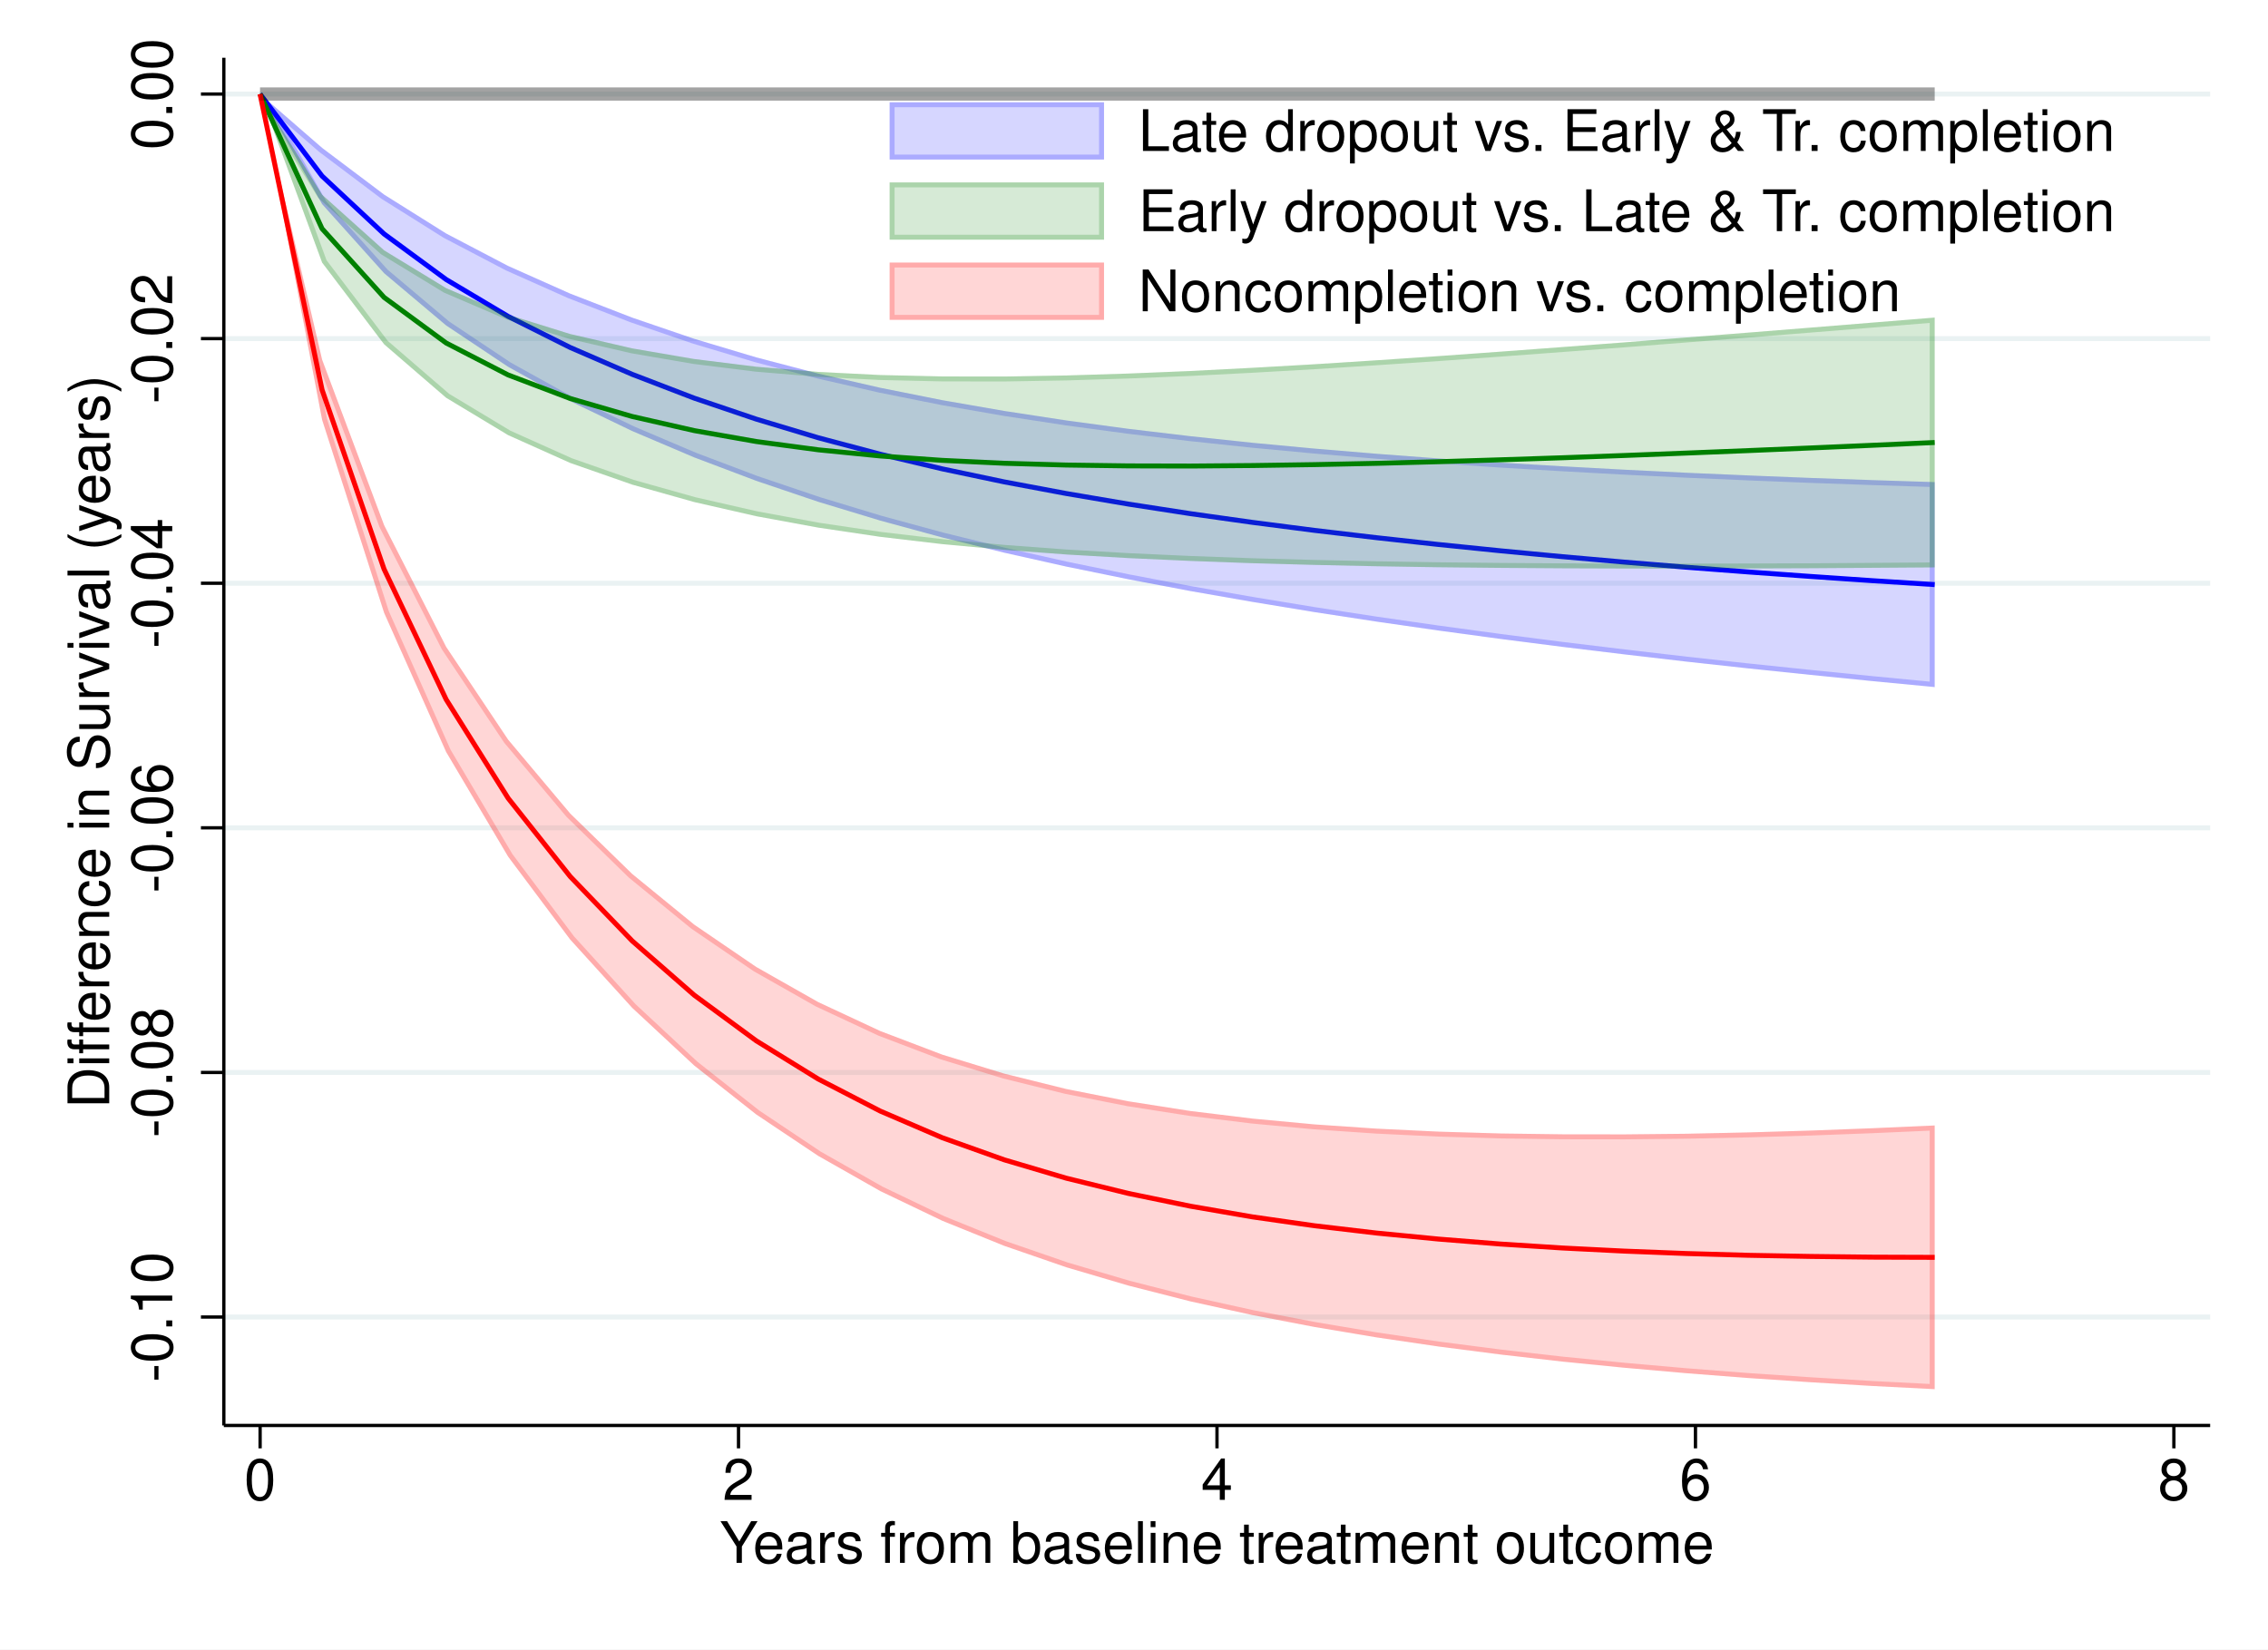
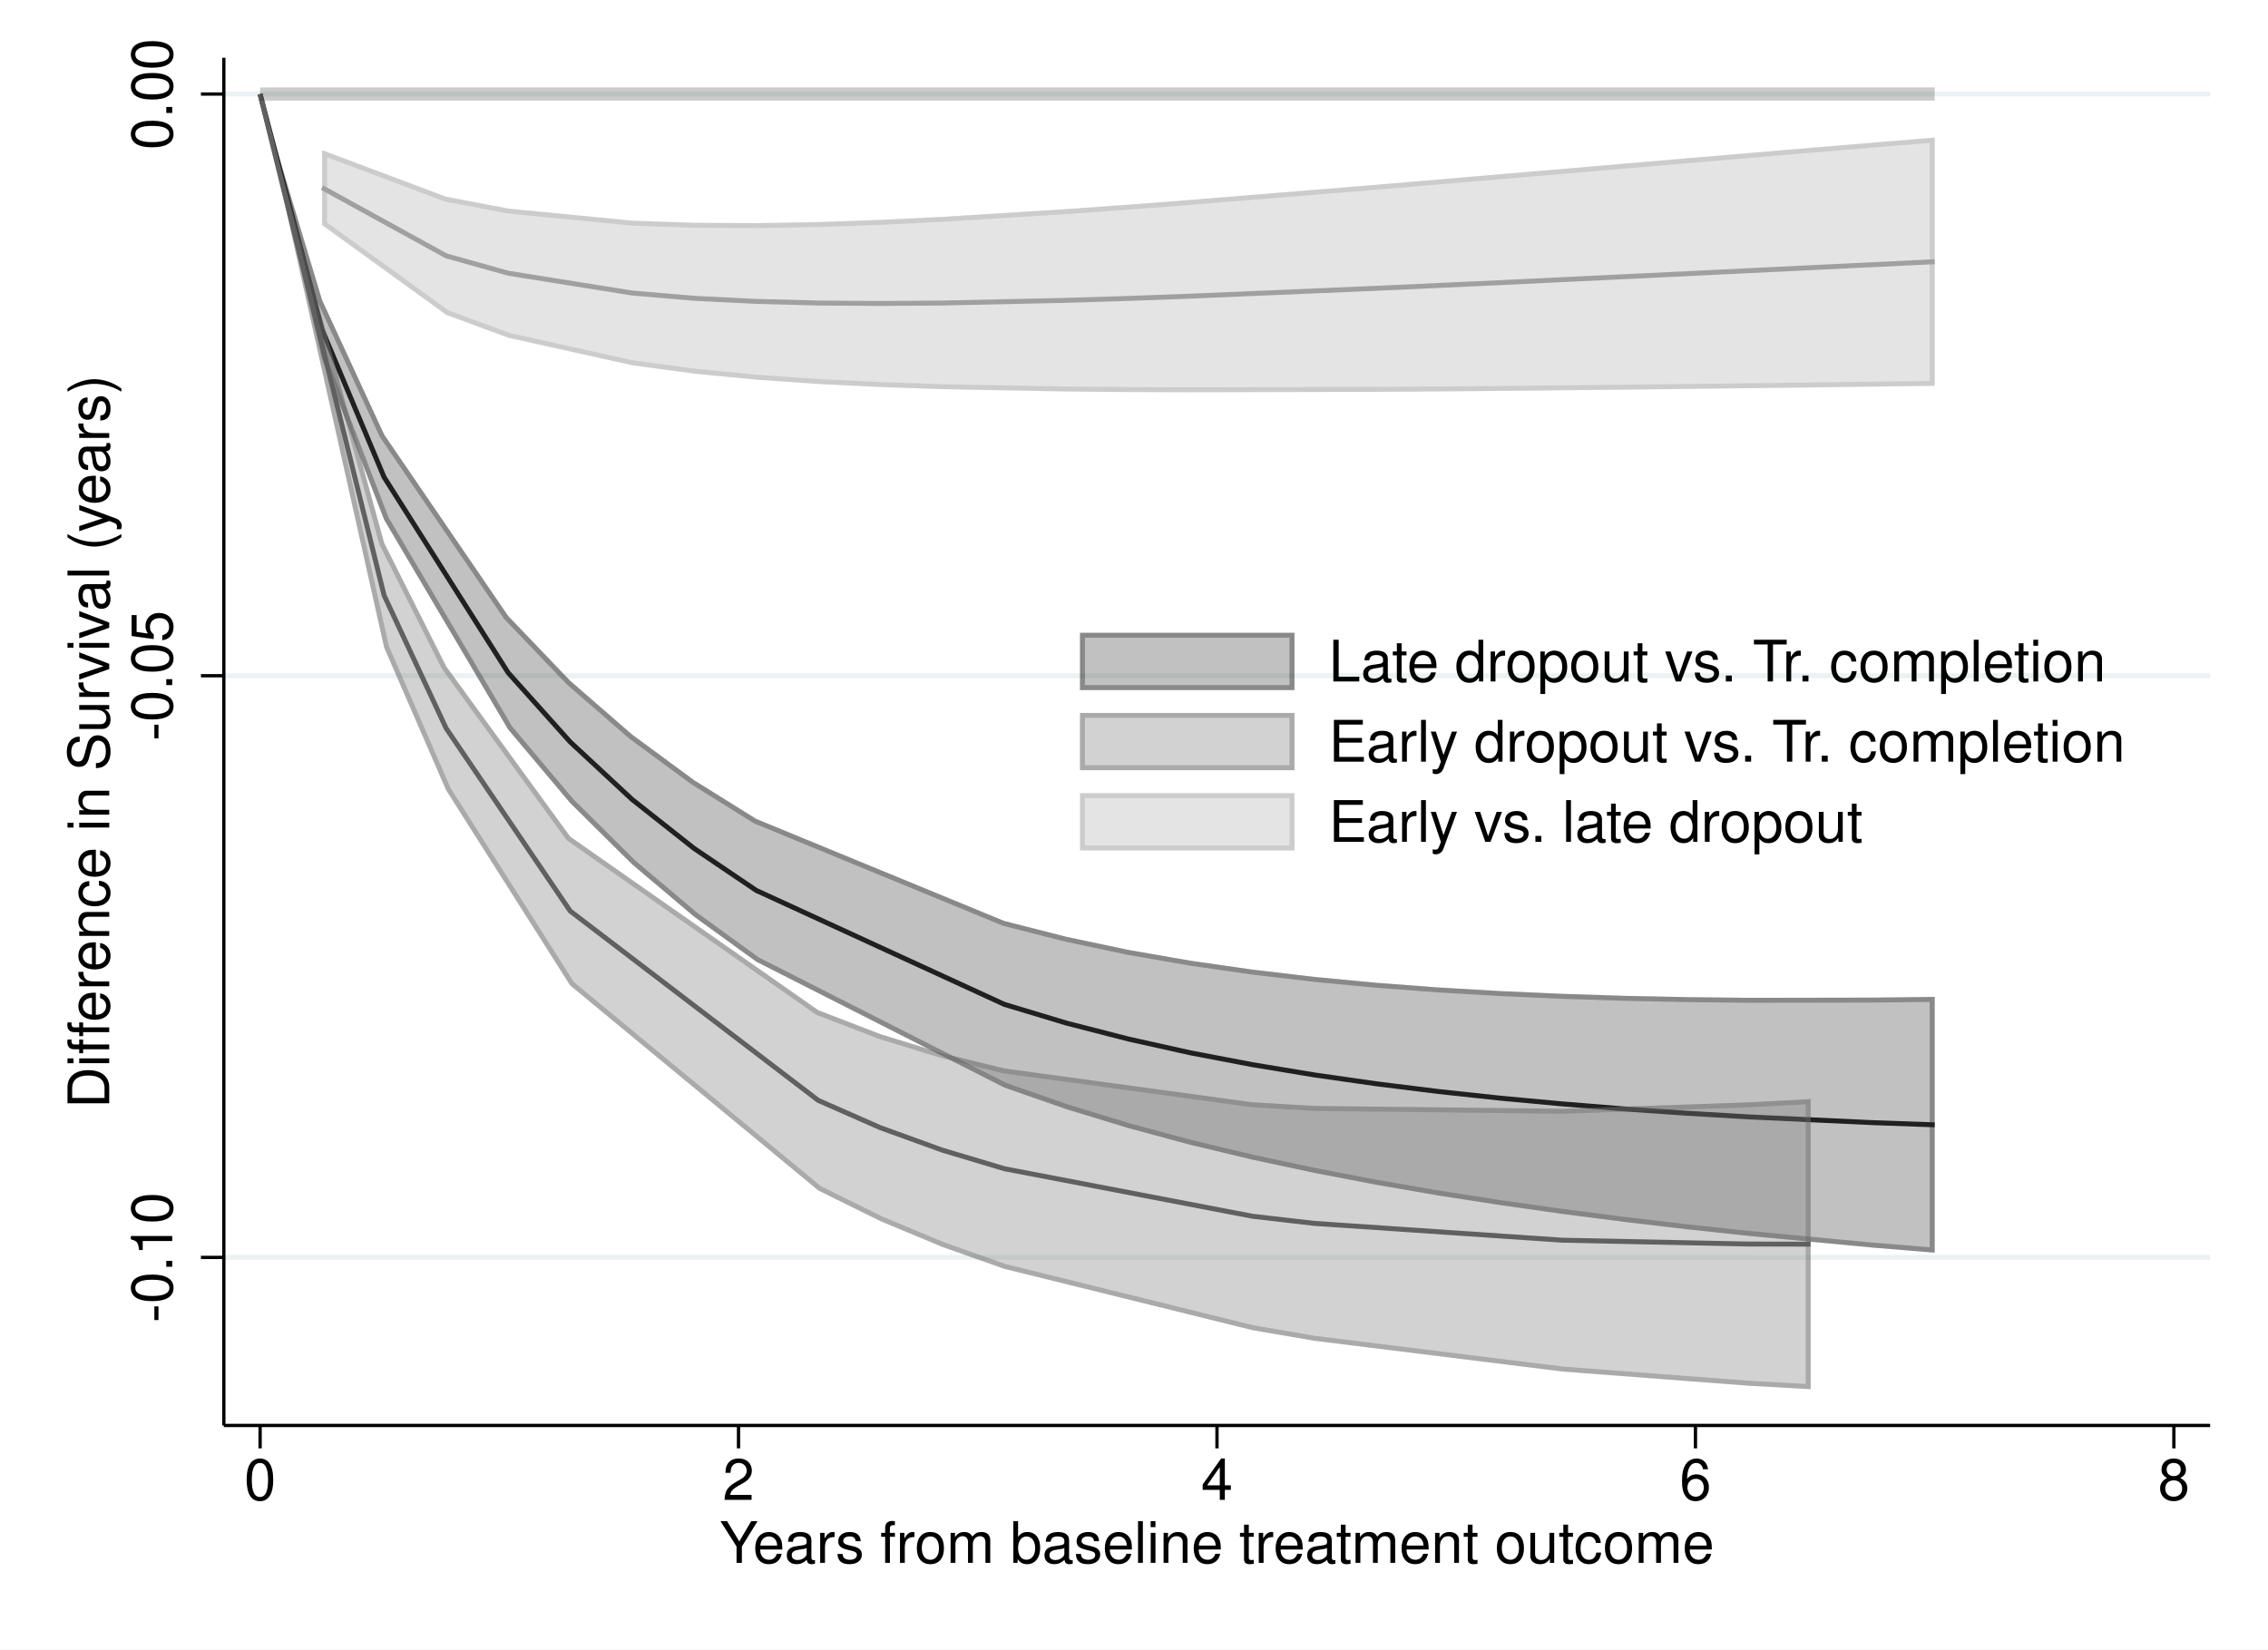
<svg xmlns="http://www.w3.org/2000/svg" xmlns:xlink="http://www.w3.org/1999/xlink" version="1.1" width="5.50in" height="4.00in" viewBox="0 0 3960 2880">
  <rect x="0" y="0" width="3960" height="2880" style="fill:#FFFFFF;stroke:none" />
  <rect x="0.00" y="0.00" width="3959.88" height="2880.00" style="fill:#FFFFFF" />
  <rect x="2.88" y="2.88" width="3954.12" height="2874.24" style="fill:none;stroke:#FFFFFF;stroke-width:5.76" />
  <rect x="390.80" y="100.86" width="3468.22" height="2388.33" style="fill:#FFFFFF" />
  <rect x="393.68" y="103.74" width="3462.46" height="2382.57" style="fill:none;stroke:#FFFFFF;stroke-width:5.76" />
-   <line x1="390.80" y1="2299.84" x2="3859.02" y2="2299.84" style="stroke:#EAF2F3;stroke-width:8.64" />
-   <line x1="390.80" y1="1872.77" x2="3859.02" y2="1872.77" style="stroke:#EAF2F3;stroke-width:8.64" />
-   <line x1="390.80" y1="1445.57" x2="3859.02" y2="1445.57" style="stroke:#EAF2F3;stroke-width:8.64" />
-   <line x1="390.80" y1="1018.49" x2="3859.02" y2="1018.49" style="stroke:#EAF2F3;stroke-width:8.64" />
-   <line x1="390.80" y1="591.30" x2="3859.02" y2="591.30" style="stroke:#EAF2F3;stroke-width:8.64" />
+   <line x1="390.80" y1="2195.76" x2="3859.02" y2="2195.76" style="stroke:#EAF2F3;stroke-width:8.64" />
+   <line x1="390.80" y1="1179.99" x2="3859.02" y2="1179.99" style="stroke:#EAF2F3;stroke-width:8.64" />
  <line x1="390.80" y1="164.22" x2="3859.02" y2="164.22" style="stroke:#EAF2F3;stroke-width:8.64" />
  <defs>
-     <path id="path_NRkYzbfO" d="M454.16 164.22 L454.16 164.22 L562.44 356.41 L670.73 477.07 L779.01 568.28 L887.29 640.55 L995.57 700.57 L1103.85 752.67 L1212.13 798.71 L1320.54 839.67 L1428.82 876.30 L1537.10 909.10 L1645.38 938.55 L1753.66 965.16 L1861.94 989.41 L1970.22 1011.56 L2078.51 1032.11 L2186.79 1051.04 L2295.07 1068.86 L2403.35 1085.45 L2511.63 1101.04 L2620.03 1115.76 L2728.32 1129.63 L2836.60 1142.74 L2944.88 1155.37 L3053.16 1167.25 L3161.44 1178.51 L3269.72 1189.40 L3378.00 1199.79 L3378.00 841.90 L3269.72 838.43 L3161.44 834.60 L3053.16 830.26 L2944.88 825.56 L2836.60 820.24 L2728.32 814.30 L2620.03 807.87 L2511.63 800.56 L2403.35 792.40 L2295.07 783.36 L2186.79 773.21 L2078.51 761.71 L1970.22 748.83 L1861.94 734.23 L1753.66 717.65 L1645.38 698.84 L1537.10 677.18 L1428.82 652.43 L1320.54 624.09 L1212.13 591.67 L1103.85 554.66 L995.57 512.71 L887.29 464.45 L779.01 407.77 L670.73 339.83 L562.44 258.27 L454.16 164.22 L454.16 164.22 Z" stroke-linejoin="round" />
+     <path id="path_zaiAiHjn" d="M454.16 164.22 L454.16 164.22 L562.44 626.94 L670.73 907.61 L887.29 1273.80 L995.57 1402.26 L1103.85 1509.43 L1212.13 1600.88 L1320.54 1679.34 L1753.66 1899.13 L1861.94 1936.87 L1970.22 1969.91 L2078.51 1999.12 L2186.79 2024.98 L2295.07 2048.13 L2403.35 2068.92 L2511.63 2087.60 L2620.03 2104.43 L2728.32 2119.78 L2836.60 2133.76 L2944.88 2146.51 L3053.16 2158.14 L3269.72 2178.56 L3378.00 2187.47 L3378.00 1740.85 L3269.72 1742.08 L3053.16 1742.45 L2944.88 1741.22 L2836.60 1738.99 L2728.32 1735.52 L2620.03 1730.70 L2511.63 1724.39 L2403.35 1716.22 L2295.07 1705.95 L2186.79 1693.20 L2078.51 1677.61 L1970.22 1658.80 L1861.94 1635.90 L1753.66 1608.31 L1320.54 1430.10 L1212.13 1362.53 L1103.85 1282.83 L995.57 1188.78 L887.29 1075.67 L670.73 758.86 L562.44 524.22 L454.16 164.22 L454.16 164.22 Z" stroke-linejoin="round" />
  </defs>
  <defs>
-     <clipPath id="clipPath_ZIkqvXnk">
-       <use xlink:href="#path_NRkYzbfO" />
+     <clipPath id="clipPath_kZolCDMA">
+       <use xlink:href="#path_zaiAiHjn" />
    </clipPath>
  </defs>
-   <use xlink:href="#path_NRkYzbfO" style="stroke:none;fill:#3333FF;fill-opacity:0.20" />
-   <use xlink:href="#path_NRkYzbfO" style="fill:none;stroke:#0000FF;stroke-opacity:0.20;stroke-width:17.28" clip-path="url(#clipPath_ZIkqvXnk)" />
-   <path d=" M454.04 164.22 L562.32 307.40 L670.60 408.51 L779.01 488.09 L887.29 552.56 L995.57 606.77 L1103.85 653.67 L1212.13 695.25 L1320.41 731.88 L1428.69 764.43 L1536.97 793.14 L1645.26 818.76 L1753.54 841.53 L1861.82 861.82 L1970.22 880.26 L2078.51 896.97 L2186.79 912.19 L2295.07 926.17 L2403.35 938.92 L2511.63 950.80 L2619.91 961.82 L2728.19 972.09 L2836.47 981.62 L2944.76 990.53 L3053.04 998.82 L3161.32 1006.61 L3269.72 1014.04 L3378.00 1020.85" stroke-linejoin="round" style="fill:none;stroke:#0000FF;stroke-width:8.64" />
+   <use xlink:href="#path_zaiAiHjn" style="stroke:none;fill:#4D4D4D;fill-opacity:0.35" />
+   <use xlink:href="#path_zaiAiHjn" style="fill:none;stroke:#202020;stroke-opacity:0.35;stroke-width:17.28" clip-path="url(#clipPath_kZolCDMA)" />
+   <path d=" M454.04 164.22 L562.32 575.58 L670.60 833.23 L887.29 1174.80 L995.57 1295.58 L1103.85 1396.19 L1212.13 1481.71 L1320.41 1554.84 L1753.54 1753.84 L1861.82 1786.51 L1970.22 1814.36 L2078.51 1838.49 L2186.79 1859.15 L2295.07 1877.10 L2403.35 1892.57 L2511.63 1906.06 L2619.91 1917.69 L2728.19 1927.71 L2836.47 1936.50 L2944.76 1943.93 L3053.04 1950.36 L3269.72 1960.39 L3378.00 1964.22" stroke-linejoin="round" style="fill:none;stroke:#202020;stroke-width:8.64" />
  <defs>
-     <path id="path_RgsBtaRi" d="M454.16 164.22 L454.16 164.22 L562.44 458.51 L670.73 601.20 L779.01 694.63 L887.29 759.85 L995.57 808.36 L1103.85 846.23 L1212.13 876.67 L1320.54 901.42 L1428.82 921.35 L1537.10 937.44 L1645.38 950.18 L1753.66 960.21 L1861.94 968.25 L1970.22 974.56 L2078.51 979.51 L2186.79 983.47 L2295.07 986.44 L2403.35 988.79 L2511.63 990.53 L2620.03 991.64 L2728.32 992.38 L2836.60 992.75 L2944.88 992.88 L3053.16 992.63 L3161.44 992.26 L3269.72 991.52 L3378.00 990.77 L3378.00 554.54 L3269.72 563.33 L3161.44 572.11 L3053.16 580.78 L2944.88 589.32 L2836.60 597.85 L2728.32 606.02 L2620.03 614.07 L2511.63 621.86 L2403.35 629.16 L2295.07 636.09 L2186.79 642.28 L2078.51 647.85 L1970.22 652.31 L1861.94 655.65 L1753.66 657.50 L1645.38 657.38 L1537.10 654.91 L1428.82 649.46 L1320.54 640.43 L1212.13 626.94 L1103.85 608.37 L995.57 583.25 L887.29 549.59 L779.01 503.18 L670.73 437.22 L562.44 340.08 L454.16 164.22 L454.16 164.22 Z" stroke-linejoin="round" />
+     <path id="path_NyEHEQkt" d="M454.16 164.22 L454.16 164.22 L670.73 1130.74 L779.01 1379.98 L995.57 1720.80 L1428.82 2078.82 L1537.10 2132.28 L1645.38 2177.45 L1753.66 2215.69 L2186.79 2322.74 L2295.07 2341.30 L2728.32 2395.01 L3053.16 2419.76 L3161.44 2425.82 L3161.44 1919.30 L3053.16 1924.99 L2728.32 1936.25 L2295.07 1931.30 L2186.79 1924.87 L1753.66 1865.84 L1645.38 1839.23 L1537.10 1805.82 L1428.82 1764.11 L995.57 1460.91 L779.01 1163.53 L670.73 948.08 L454.16 164.22 L454.16 164.22 Z" stroke-linejoin="round" />
  </defs>
  <defs>
-     <clipPath id="clipPath_ciaiuPVm">
-       <use xlink:href="#path_RgsBtaRi" />
+     <clipPath id="clipPath_cLUdMtiL">
+       <use xlink:href="#path_NyEHEQkt" />
    </clipPath>
  </defs>
-   <use xlink:href="#path_RgsBtaRi" style="stroke:none;fill:#339933;fill-opacity:0.20" />
-   <use xlink:href="#path_RgsBtaRi" style="fill:none;stroke:#008000;stroke-opacity:0.20;stroke-width:17.28" clip-path="url(#clipPath_ciaiuPVm)" />
-   <path d=" M454.04 164.22 L562.32 399.35 L670.60 519.27 L779.01 598.97 L887.29 654.78 L995.57 695.87 L1103.85 727.30 L1212.13 751.93 L1320.41 770.99 L1428.69 785.47 L1536.97 796.23 L1645.26 803.91 L1753.54 808.98 L1861.82 812.07 L1970.22 813.56 L2078.51 813.81 L2186.79 812.94 L2295.07 811.33 L2403.35 809.10 L2511.63 806.26 L2619.91 802.92 L2728.19 799.33 L2836.47 795.37 L2944.76 791.16 L3053.04 786.83 L3161.32 782.25 L3269.72 777.55 L3378.00 772.72" stroke-linejoin="round" style="fill:none;stroke:#008000;stroke-width:8.64" />
-   <path d=" M454.04 164.22 L562.32 164.22 L670.60 164.22 L779.01 164.22 L887.29 164.22 L995.57 164.22 L1103.85 164.22 L1212.13 164.22 L1320.41 164.22 L1428.69 164.22 L1536.97 164.22 L1645.26 164.22 L1753.54 164.22 L1861.82 164.22 L1970.22 164.22 L2078.51 164.22 L2186.79 164.22 L2295.07 164.22 L2403.35 164.22 L2511.63 164.22 L2619.91 164.22 L2728.19 164.22 L2836.47 164.22 L2944.76 164.22 L3053.04 164.22 L3161.32 164.22 L3269.72 164.22 L3378.00 164.22" stroke-linejoin="round" style="fill:none;stroke:#000000;stroke-opacity:0.20;stroke-width:23.04" />
+   <use xlink:href="#path_NyEHEQkt" style="stroke:none;fill:#808080;fill-opacity:0.35" />
+   <use xlink:href="#path_NyEHEQkt" style="fill:none;stroke:#606060;stroke-opacity:0.35;stroke-width:17.28" clip-path="url(#clipPath_cLUdMtiL)" />
+   <path d=" M454.04 164.22 L670.60 1039.53 L779.01 1271.82 L995.57 1590.86 L1428.69 1921.53 L1536.97 1969.17 L1645.26 2008.40 L1753.54 2040.83 L2186.79 2123.86 L2295.07 2136.36 L2728.19 2165.69 L3053.04 2172.38 L3161.32 2172.62" stroke-linejoin="round" style="fill:none;stroke:#606060;stroke-width:8.64" />
  <defs>
-     <path id="path_BIHxxszy" d="M454.16 164.22 L454.16 164.22 L562.44 733.12 L670.73 1070.22 L779.01 1313.15 L887.29 1495.94 L995.57 1640.61 L1103.85 1759.90 L1212.13 1860.64 L1320.54 1946.15 L1428.82 2018.55 L1537.10 2079.93 L1645.38 2131.78 L1753.66 2175.59 L1861.94 2212.97 L1970.22 2244.90 L2078.51 2272.49 L2186.79 2296.38 L2295.07 2317.17 L2403.35 2335.36 L2511.63 2351.32 L2620.03 2365.31 L2728.32 2377.68 L2836.60 2388.45 L2944.88 2397.98 L3053.16 2406.39 L3161.44 2413.70 L3269.72 2420.25 L3378.00 2425.82 L3378.00 1965.34 L3269.72 1970.16 L3161.44 1974.25 L3053.16 1977.46 L2944.88 1979.81 L2836.60 1980.93 L2728.32 1980.80 L2620.03 1979.32 L2511.63 1976.10 L2403.35 1970.90 L2295.07 1963.48 L2186.79 1953.33 L2078.51 1940.09 L1970.22 1923.14 L1861.94 1901.73 L1753.66 1874.87 L1645.38 1841.71 L1537.10 1800.50 L1428.82 1750.00 L1320.54 1688.62 L1212.13 1614.62 L1103.85 1526.13 L995.57 1420.57 L887.29 1291.74 L779.01 1129.63 L670.73 917.26 L562.44 628.17 L454.16 164.22 L454.16 164.22 Z" stroke-linejoin="round" />
+     <path id="path_FiyZnGiH" d="M562.44 392.92 L562.44 392.92 L779.01 549.71 L887.29 589.69 L1103.85 637.83 L1212.13 652.43 L1320.54 662.95 L1428.82 670.50 L1537.10 675.82 L1645.38 679.53 L1861.94 683.62 L1970.22 684.61 L2078.51 684.98 L2403.35 684.24 L2511.63 683.49 L2620.03 682.63 L2728.32 681.51 L2836.60 680.40 L2944.88 679.16 L3161.44 676.56 L3269.72 675.08 L3378.00 673.72 L3378.00 240.21 L3269.72 249.12 L3161.44 258.15 L2944.88 276.47 L2836.60 285.75 L2728.32 295.03 L2620.03 304.19 L2511.63 313.47 L2403.35 322.63 L2078.51 349.11 L1970.22 357.40 L1861.94 365.20 L1645.38 378.69 L1537.10 384.01 L1428.82 387.84 L1320.54 389.70 L1212.13 389.08 L1103.85 385.37 L887.29 364.21 L779.01 343.54 L562.44 262.23 L562.44 392.92 Z" stroke-linejoin="round" />
  </defs>
  <defs>
-     <clipPath id="clipPath_FEWwiamZ">
-       <use xlink:href="#path_BIHxxszy" />
+     <clipPath id="clipPath_FxwHtNAl">
+       <use xlink:href="#path_FiyZnGiH" />
    </clipPath>
  </defs>
-   <use xlink:href="#path_BIHxxszy" style="stroke:none;fill:#FF3333;fill-opacity:0.20" />
-   <use xlink:href="#path_BIHxxszy" style="fill:none;stroke:#FF0000;stroke-opacity:0.20;stroke-width:17.28" clip-path="url(#clipPath_FEWwiamZ)" />
-   <path d=" M454.04 164.22 L562.32 680.65 L670.60 993.87 L779.01 1221.45 L887.29 1393.96 L995.57 1530.59 L1103.85 1643.08 L1212.13 1737.75 L1320.41 1817.45 L1428.69 1884.28 L1536.97 1940.21 L1645.26 1986.74 L1753.54 2025.36 L1861.82 2057.41 L1970.22 2084.02 L2078.51 2106.29 L2186.79 2124.98 L2295.07 2140.45 L2403.35 2153.19 L2511.63 2163.71 L2619.91 2172.38 L2728.19 2179.31 L2836.47 2184.75 L2944.76 2188.96 L3053.04 2192.05 L3161.32 2194.03 L3269.72 2195.27 L3378.00 2195.64" stroke-linejoin="round" style="fill:none;stroke:#FF0000;stroke-width:8.64" />
+   <use xlink:href="#path_FiyZnGiH" style="stroke:none;fill:#B3B3B3;fill-opacity:0.35" />
+   <use xlink:href="#path_FiyZnGiH" style="fill:none;stroke:#A0A0A0;stroke-opacity:0.35;stroke-width:17.28" clip-path="url(#clipPath_FxwHtNAl)" />
+   <path d=" M562.32 327.58 L779.01 446.75 L887.29 477.07 L1103.85 511.72 L1212.13 520.88 L1320.41 526.33 L1428.69 529.17 L1536.97 529.91 L1645.26 529.17 L1861.82 524.47 L1970.22 521.13 L2078.51 517.17 L2403.35 503.43 L2511.63 498.48 L2619.91 493.53 L2728.19 488.33 L2836.47 483.14 L2944.76 477.94 L3161.32 467.42 L3269.72 462.22 L3378.00 457.02" stroke-linejoin="round" style="fill:none;stroke:#A0A0A0;stroke-width:8.64" />
  <path d=" M454.04 164.22 L562.32 164.22 L670.60 164.22 L779.01 164.22 L887.29 164.22 L995.57 164.22 L1103.85 164.22 L1212.13 164.22 L1320.41 164.22 L1428.69 164.22 L1536.97 164.22 L1645.26 164.22 L1753.54 164.22 L1861.82 164.22 L1970.22 164.22 L2078.51 164.22 L2186.79 164.22 L2295.07 164.22 L2403.35 164.22 L2511.63 164.22 L2619.91 164.22 L2728.19 164.22 L2836.47 164.22 L2944.76 164.22 L3053.04 164.22 L3161.32 164.22 L3269.72 164.22 L3378.00 164.22" stroke-linejoin="round" style="fill:none;stroke:#000000;stroke-opacity:0.20;stroke-width:23.04" />
  <line x1="390.80" y1="2489.19" x2="390.80" y2="100.86" style="stroke:#000000;stroke-width:5.76" />
-   <line x1="390.80" y1="2299.84" x2="350.83" y2="2299.84" style="stroke:#000000;stroke-width:5.76" />
-   <text x="300.72" y="2299.84" style="font-family:'Helvetica';font-size:99.99px;fill:#000000" transform="rotate(-90 300.72,2299.84)" text-anchor="middle">-0.10</text>
-   <line x1="390.80" y1="1872.77" x2="350.83" y2="1872.77" style="stroke:#000000;stroke-width:5.76" />
-   <text x="300.72" y="1872.77" style="font-family:'Helvetica';font-size:99.99px;fill:#000000" transform="rotate(-90 300.72,1872.77)" text-anchor="middle">-0.08</text>
-   <line x1="390.80" y1="1445.57" x2="350.83" y2="1445.57" style="stroke:#000000;stroke-width:5.76" />
-   <text x="300.72" y="1445.57" style="font-family:'Helvetica';font-size:99.99px;fill:#000000" transform="rotate(-90 300.72,1445.57)" text-anchor="middle">-0.06</text>
-   <line x1="390.80" y1="1018.49" x2="350.83" y2="1018.49" style="stroke:#000000;stroke-width:5.76" />
-   <text x="300.72" y="1018.49" style="font-family:'Helvetica';font-size:99.99px;fill:#000000" transform="rotate(-90 300.72,1018.49)" text-anchor="middle">-0.04</text>
-   <line x1="390.80" y1="591.30" x2="350.83" y2="591.30" style="stroke:#000000;stroke-width:5.76" />
-   <text x="300.72" y="591.30" style="font-family:'Helvetica';font-size:99.99px;fill:#000000" transform="rotate(-90 300.72,591.30)" text-anchor="middle">-0.02</text>
+   <line x1="390.80" y1="2195.76" x2="350.83" y2="2195.76" style="stroke:#000000;stroke-width:5.76" />
+   <text x="300.72" y="2195.76" style="font-family:'Helvetica';font-size:99.99px;fill:#000000" transform="rotate(-90 300.72,2195.76)" text-anchor="middle">-0.10</text>
+   <line x1="390.80" y1="1179.99" x2="350.83" y2="1179.99" style="stroke:#000000;stroke-width:5.76" />
+   <text x="300.72" y="1179.99" style="font-family:'Helvetica';font-size:99.99px;fill:#000000" transform="rotate(-90 300.72,1179.99)" text-anchor="middle">-0.05</text>
  <line x1="390.80" y1="164.22" x2="350.83" y2="164.22" style="stroke:#000000;stroke-width:5.76" />
  <text x="300.72" y="164.22" style="font-family:'Helvetica';font-size:99.99px;fill:#000000" transform="rotate(-90 300.72,164.22)" text-anchor="middle">0.00</text>
  <text x="190.71" y="1294.96" style="font-family:'Helvetica';font-size:99.99px;fill:#000000" transform="rotate(-90 190.71,1294.96)" text-anchor="middle">Difference in Survival (years)</text>
  <line x1="390.80" y1="2489.19" x2="3859.02" y2="2489.19" style="stroke:#000000;stroke-width:5.76" />
  <line x1="454.16" y1="2489.19" x2="454.16" y2="2529.16" style="stroke:#000000;stroke-width:5.76" />
  <text x="454.16" y="2619.14" style="font-family:'Helvetica';font-size:99.99px;fill:#000000" text-anchor="middle">0</text>
  <line x1="1289.47" y1="2489.19" x2="1289.47" y2="2529.16" style="stroke:#000000;stroke-width:5.76" />
  <text x="1289.47" y="2619.14" style="font-family:'Helvetica';font-size:99.99px;fill:#000000" text-anchor="middle">2</text>
  <line x1="2124.91" y1="2489.19" x2="2124.91" y2="2529.16" style="stroke:#000000;stroke-width:5.76" />
  <text x="2124.91" y="2619.14" style="font-family:'Helvetica';font-size:99.99px;fill:#000000" text-anchor="middle">4</text>
  <line x1="2960.35" y1="2489.19" x2="2960.35" y2="2529.16" style="stroke:#000000;stroke-width:5.76" />
  <text x="2960.35" y="2619.14" style="font-family:'Helvetica';font-size:99.99px;fill:#000000" text-anchor="middle">6</text>
  <line x1="3795.66" y1="2489.19" x2="3795.66" y2="2529.16" style="stroke:#000000;stroke-width:5.76" />
  <text x="3795.66" y="2619.14" style="font-family:'Helvetica';font-size:99.99px;fill:#000000" text-anchor="middle">8</text>
  <text x="2124.91" y="2729.16" style="font-family:'Helvetica';font-size:99.99px;fill:#000000" text-anchor="middle">Years from baseline treatment outcome</text>
-   <rect x="1553.31" y="178.58" width="374.34" height="99.99" style="fill:#3333FF;fill-opacity:0.20" />
-   <rect x="1557.63" y="182.90" width="365.70" height="91.35" style="fill:none;stroke:#0000FF;stroke-opacity:0.20;stroke-width:8.64" />
-   <rect x="1553.31" y="318.54" width="374.34" height="99.99" style="fill:#339933;fill-opacity:0.20" />
-   <rect x="1557.63" y="322.86" width="365.70" height="91.35" style="fill:none;stroke:#008000;stroke-opacity:0.20;stroke-width:8.64" />
-   <rect x="1553.31" y="458.51" width="374.34" height="99.99" style="fill:#FF3333;fill-opacity:0.20" />
-   <rect x="1557.63" y="462.83" width="365.70" height="91.35" style="fill:none;stroke:#FF0000;stroke-opacity:0.20;stroke-width:8.64" />
-   <text x="1987.67" y="263.60" style="font-family:'Helvetica';font-size:99.99px;fill:#000000">Late dropout vs. Early &amp; Tr. completion</text>
-   <text x="1987.67" y="403.57" style="font-family:'Helvetica';font-size:99.99px;fill:#000000">Early dropout vs. Late &amp; Tr. completion</text>
-   <text x="1987.67" y="543.53" style="font-family:'Helvetica';font-size:99.99px;fill:#000000">Noncompletion vs. completion</text>
+   <rect x="1885.70" y="1105.00" width="374.47" height="99.99" style="fill:#4D4D4D;fill-opacity:0.35" />
+   <rect x="1890.02" y="1109.32" width="365.83" height="91.35" style="fill:none;stroke:#202020;stroke-opacity:0.35;stroke-width:8.64" />
+   <rect x="1885.70" y="1244.96" width="374.47" height="99.99" style="fill:#808080;fill-opacity:0.35" />
+   <rect x="1890.02" y="1249.28" width="365.83" height="91.35" style="fill:none;stroke:#606060;stroke-opacity:0.35;stroke-width:8.64" />
+   <rect x="1885.70" y="1385.05" width="374.47" height="99.99" style="fill:#B3B3B3;fill-opacity:0.35" />
+   <rect x="1890.02" y="1389.37" width="365.83" height="91.35" style="fill:none;stroke:#A0A0A0;stroke-opacity:0.35;stroke-width:8.64" />
+   <text x="2320.07" y="1190.02" style="font-family:'Helvetica';font-size:99.99px;fill:#000000">Late dropout vs. Tr. completion</text>
+   <text x="2320.07" y="1329.99" style="font-family:'Helvetica';font-size:99.99px;fill:#000000">Early dropout vs. Tr. completion</text>
+   <text x="2320.07" y="1470.08" style="font-family:'Helvetica';font-size:99.99px;fill:#000000">Early vs. late dropout</text>
</svg>
